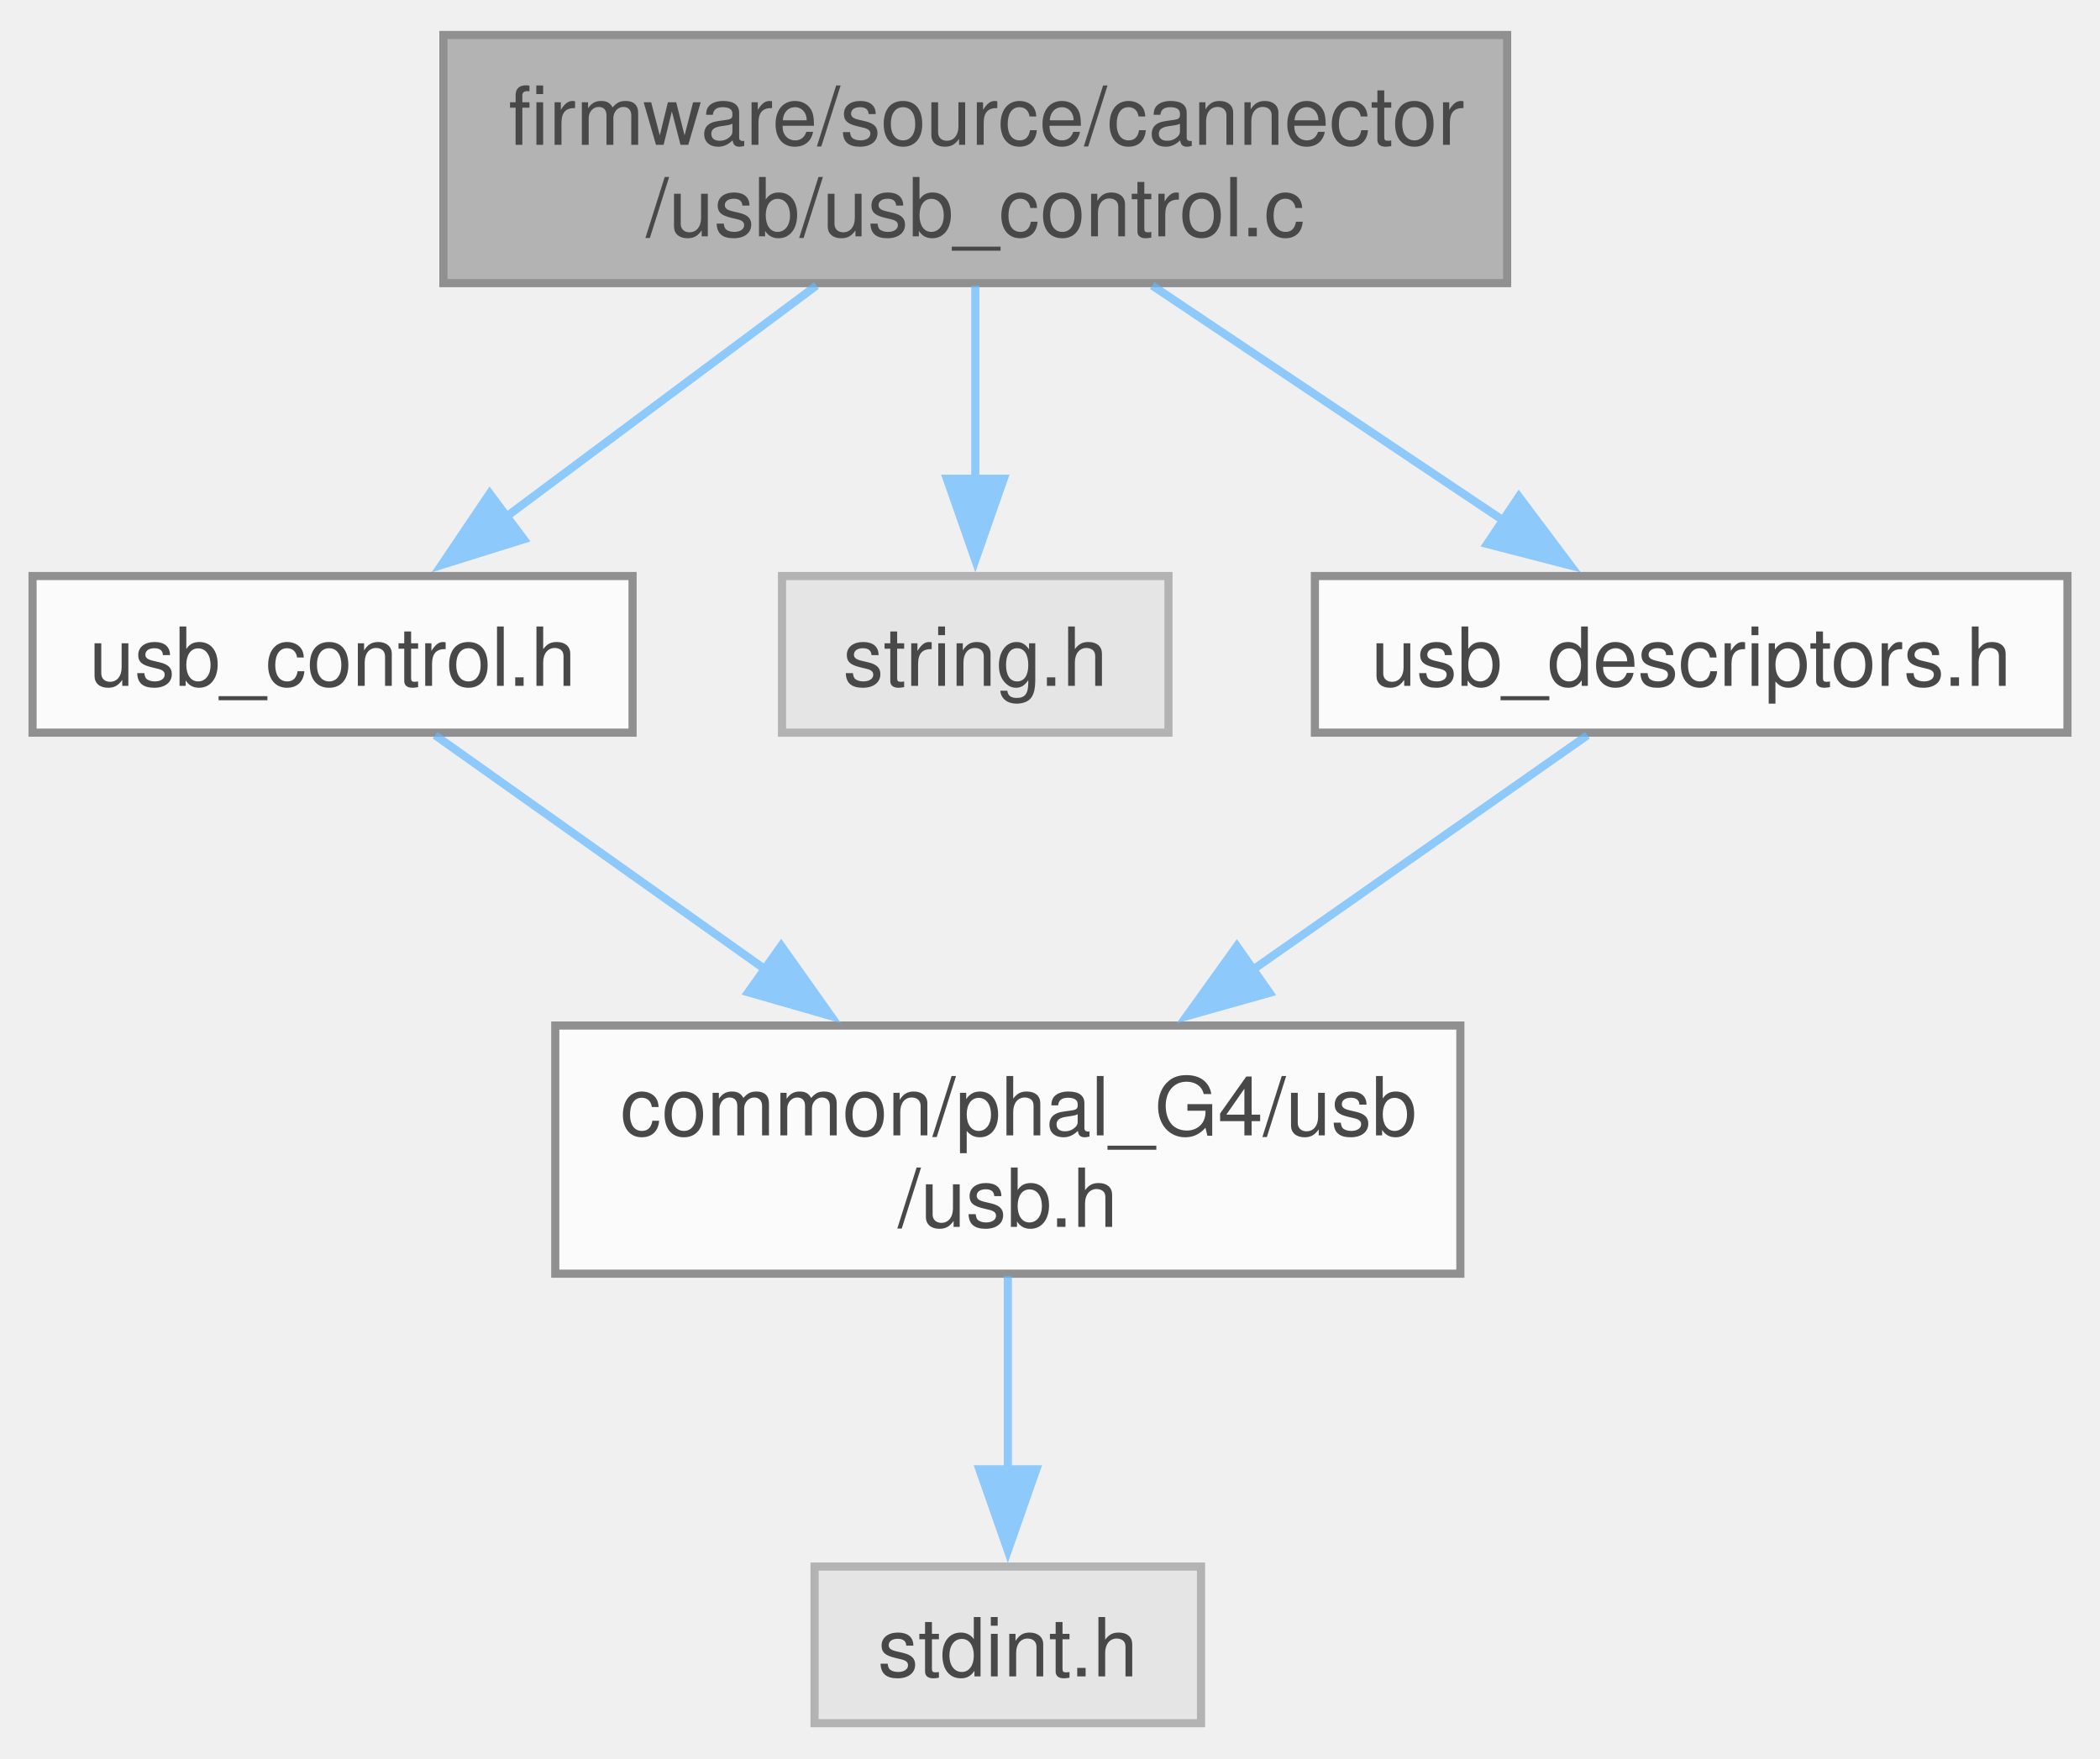
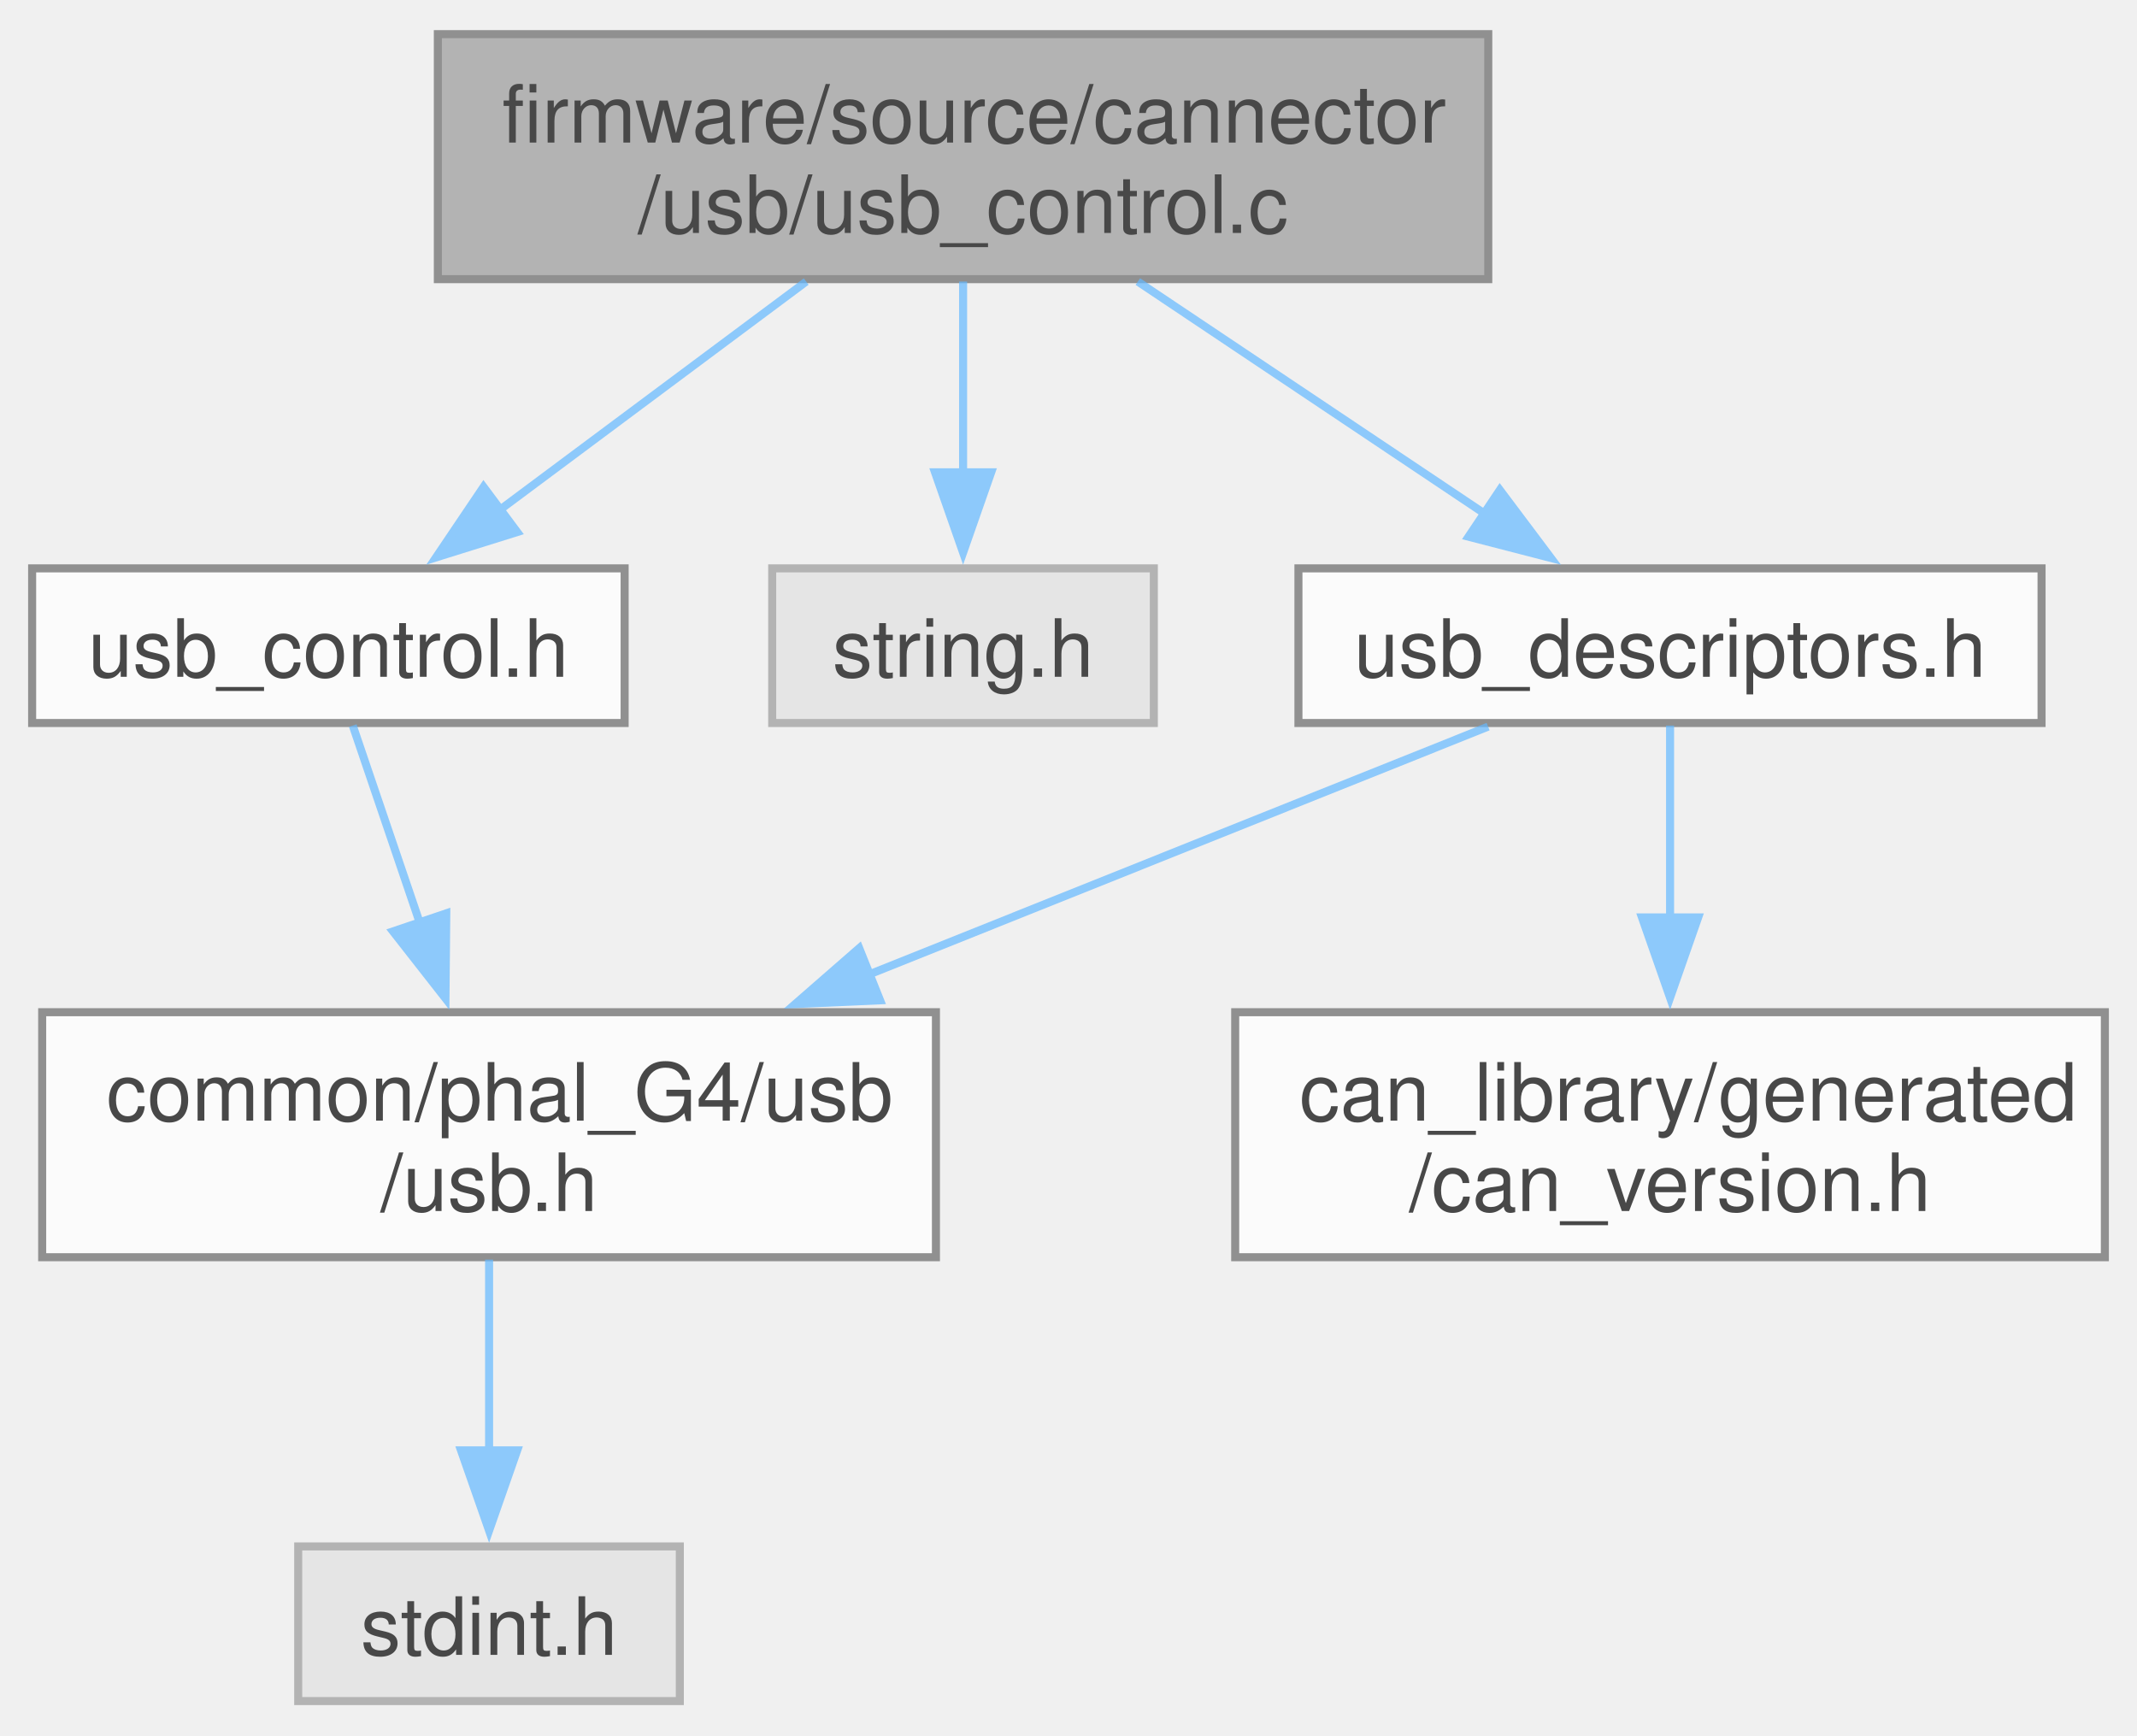
- <svg xmlns="http://www.w3.org/2000/svg" xmlns:xlink="http://www.w3.org/1999/xlink" width="258pt" height="216pt" viewBox="0.00 0.00 258.12 215.50">
+ <svg xmlns="http://www.w3.org/2000/svg" xmlns:xlink="http://www.w3.org/1999/xlink" width="266pt" height="216pt" viewBox="0.00 0.00 266.00 215.50">
  <svg id="main" version="1.1" xml:space="preserve">
    <style type="text/css">
.node, .edge {opacity: 0.7;}
.node.selected, .edge.selected {opacity: 1;}
.edge:hover path { stroke: red; }
.edge:hover polygon { stroke: red; fill: red; }
</style>
    <svg id="graph" class="graph">
      <g id="graph0" class="graph" transform="scale(1 1) rotate(0) translate(4 211.5)">
        <g id="Node000001" class="node">
          <g id="a_Node000001">
            <a xlink:title="Host enumeration and endpoint-zero control transfers (USB ISR context).">
              <polygon fill="#999999" stroke="#666666" points="181.25,-207.5 50.5,-207.5 50.5,-177 181.25,-177 181.25,-207.5" />
              <text text-anchor="start" x="58.5" y="-194" font-family="Helvetica,sans-Serif" font-size="10.00">firmware/source/cannector</text>
              <text text-anchor="middle" x="115.88" y="-182.75" font-family="Helvetica,sans-Serif" font-size="10.00">/usb/usb_control.c</text>
            </a>
          </g>
        </g>
        <g id="Node000002" class="node">
          <g id="a_Node000002">
            <a xlink:href="usb__control_8h.html" target="_top" xlink:title="Interface between USB control handling and CAN forwarding.">
              <polygon fill="white" stroke="#666666" points="73.75,-141 0,-141 0,-121.75 73.75,-121.75 73.75,-141" />
              <text text-anchor="middle" x="36.88" y="-127.5" font-family="Helvetica,sans-Serif" font-size="10.00">usb_control.h</text>
            </a>
          </g>
        </g>
        <g id="edge1_Node000001_Node000002" class="edge">
          <g id="a_edge1_Node000001_Node000002">
            <a xlink:title=" ">
              <path fill="none" stroke="#63b8ff" d="M96.35,-176.7C84.78,-168.08 70.12,-157.15 58.24,-148.3" />
              <polygon fill="#63b8ff" stroke="#63b8ff" points="60.38,-145.52 50.27,-142.36 56.19,-151.14 60.38,-145.52" />
            </a>
          </g>
        </g>
        <g id="Node000005" class="node">
          <g id="a_Node000005">
            <a xlink:title=" ">
              <polygon fill="#e0e0e0" stroke="#999999" points="139.62,-141 92.12,-141 92.12,-121.75 139.62,-121.75 139.62,-141" />
              <text text-anchor="middle" x="115.88" y="-127.5" font-family="Helvetica,sans-Serif" font-size="10.00">string.h</text>
            </a>
          </g>
        </g>
        <g id="edge4_Node000001_Node000005" class="edge">
          <g id="a_edge4_Node000001_Node000005">
            <a xlink:title=" ">
              <path fill="none" stroke="#63b8ff" d="M115.88,-176.7C115.88,-169.46 115.88,-160.59 115.88,-152.69" />
              <polygon fill="#63b8ff" stroke="#63b8ff" points="119.38,-152.96 115.88,-142.96 112.38,-152.96 119.38,-152.96" />
            </a>
          </g>
        </g>
        <g id="Node000006" class="node">
          <g id="a_Node000006">
            <a xlink:href="usb__descriptors_8h.html" target="_top" xlink:title="CANnector's USB identity, describe the device to the host.">
              <polygon fill="white" stroke="#666666" points="250.12,-141 157.62,-141 157.62,-121.75 250.12,-121.75 250.12,-141" />
              <text text-anchor="middle" x="203.88" y="-127.5" font-family="Helvetica,sans-Serif" font-size="10.00">usb_descriptors.h</text>
            </a>
          </g>
        </g>
        <g id="edge5_Node000001_Node000006" class="edge">
          <g id="a_edge5_Node000001_Node000006">
            <a xlink:title=" ">
              <path fill="none" stroke="#63b8ff" d="M137.63,-176.7C150.77,-167.9 167.5,-156.71 180.86,-147.77" />
              <polygon fill="#63b8ff" stroke="#63b8ff" points="182.69,-150.76 189.05,-142.29 178.79,-144.94 182.69,-150.76" />
            </a>
          </g>
        </g>
        <g id="Node000003" class="node">
          <g id="a_Node000003">
            <a xlink:href="usb_8h.html" target="_top" xlink:title="STM32G4 USB full-speed device API.">
-               <polygon fill="white" stroke="#666666" points="175.5,-85.75 64.25,-85.75 64.25,-55.25 175.5,-55.25 175.5,-85.75" />
-               <text text-anchor="start" x="72.25" y="-72.25" font-family="Helvetica,sans-Serif" font-size="10.00">common/phal_G4/usb</text>
-               <text text-anchor="middle" x="119.88" y="-61" font-family="Helvetica,sans-Serif" font-size="10.00">/usb.h</text>
+               <polygon fill="white" stroke="#666666" points="112.5,-85.75 1.25,-85.75 1.25,-55.25 112.5,-55.25 112.5,-85.75" />
+               <text text-anchor="start" x="9.25" y="-72.25" font-family="Helvetica,sans-Serif" font-size="10.00">common/phal_G4/usb</text>
+               <text text-anchor="middle" x="56.88" y="-61" font-family="Helvetica,sans-Serif" font-size="10.00">/usb.h</text>
            </a>
          </g>
        </g>
        <g id="edge2_Node000002_Node000003" class="edge">
          <g id="a_edge2_Node000002_Node000003">
            <a xlink:title=" ">
-               <path fill="none" stroke="#63b8ff" d="M49.48,-121.43C60.24,-113.8 76.14,-102.52 90.11,-92.61" />
-               <polygon fill="#63b8ff" stroke="#63b8ff" points="92.02,-95.55 98.15,-86.91 87.97,-89.84 92.02,-95.55" />
+               <path fill="none" stroke="#63b8ff" d="M39.91,-121.43C42.16,-114.83 45.33,-105.49 48.32,-96.68" />
+               <polygon fill="#63b8ff" stroke="#63b8ff" points="51.55,-98.06 51.45,-87.47 44.92,-95.81 51.55,-98.06" />
            </a>
          </g>
        </g>
        <g id="Node000004" class="node">
          <g id="a_Node000004">
            <a xlink:title=" ">
-               <polygon fill="#e0e0e0" stroke="#999999" points="143.62,-19.25 96.12,-19.25 96.12,0 143.62,0 143.62,-19.25" />
-               <text text-anchor="middle" x="119.88" y="-5.75" font-family="Helvetica,sans-Serif" font-size="10.00">stdint.h</text>
+               <polygon fill="#e0e0e0" stroke="#999999" points="80.62,-19.25 33.12,-19.25 33.12,0 80.62,0 80.62,-19.25" />
+               <text text-anchor="middle" x="56.88" y="-5.75" font-family="Helvetica,sans-Serif" font-size="10.00">stdint.h</text>
            </a>
          </g>
        </g>
        <g id="edge3_Node000003_Node000004" class="edge">
          <g id="a_edge3_Node000003_Node000004">
            <a xlink:title=" ">
-               <path fill="none" stroke="#63b8ff" d="M119.88,-54.95C119.88,-47.71 119.88,-38.84 119.88,-30.94" />
-               <polygon fill="#63b8ff" stroke="#63b8ff" points="123.38,-31.21 119.88,-21.21 116.38,-31.21 123.38,-31.21" />
+               <path fill="none" stroke="#63b8ff" d="M56.88,-54.95C56.88,-47.71 56.88,-38.84 56.88,-30.94" />
+               <polygon fill="#63b8ff" stroke="#63b8ff" points="60.38,-31.21 56.88,-21.21 53.38,-31.21 60.38,-31.21" />
            </a>
          </g>
        </g>
        <g id="edge6_Node000006_Node000003" class="edge">
          <g id="a_edge6_Node000006_Node000003">
            <a xlink:title=" ">
-               <path fill="none" stroke="#63b8ff" d="M191.12,-121.43C180.23,-113.8 164.13,-102.52 150,-92.61" />
-               <polygon fill="#63b8ff" stroke="#63b8ff" points="152.05,-89.77 141.85,-86.9 148.03,-95.51 152.05,-89.77" />
+               <path fill="none" stroke="#63b8ff" d="M181.23,-121.3C160.7,-113.08 129.79,-100.7 103.93,-90.35" />
+               <polygon fill="#63b8ff" stroke="#63b8ff" points="105.55,-87.23 94.97,-86.76 102.95,-93.72 105.55,-87.23" />
+             </a>
+           </g>
+         </g>
+         <g id="Node000007" class="node">
+           <g id="a_Node000007">
+             <a xlink:href="can__version_8h.html" target="_top" xlink:title=" ">
+               <polygon fill="white" stroke="#666666" points="258,-85.75 149.75,-85.75 149.75,-55.25 258,-55.25 258,-85.75" />
+               <text text-anchor="start" x="157.75" y="-72.25" font-family="Helvetica,sans-Serif" font-size="10.00">can_library/generated</text>
+               <text text-anchor="middle" x="203.88" y="-61" font-family="Helvetica,sans-Serif" font-size="10.00">/can_version.h</text>
+             </a>
+           </g>
+         </g>
+         <g id="edge7_Node000006_Node000007" class="edge">
+           <g id="a_edge7_Node000006_Node000007">
+             <a xlink:title=" ">
+               <path fill="none" stroke="#63b8ff" d="M203.88,-121.43C203.88,-114.98 203.88,-105.91 203.88,-97.26" />
+               <polygon fill="#63b8ff" stroke="#63b8ff" points="207.38,-97.55 203.88,-87.55 200.38,-97.55 207.38,-97.55" />
            </a>
          </g>
        </g>
      </g>
    </svg>
  </svg>
  <style type="text/css">

[data-mouse-over-selected='false'] { opacity: 0.7; }
[data-mouse-over-selected='true']  { opacity: 1.0; }

</style>
</svg>
